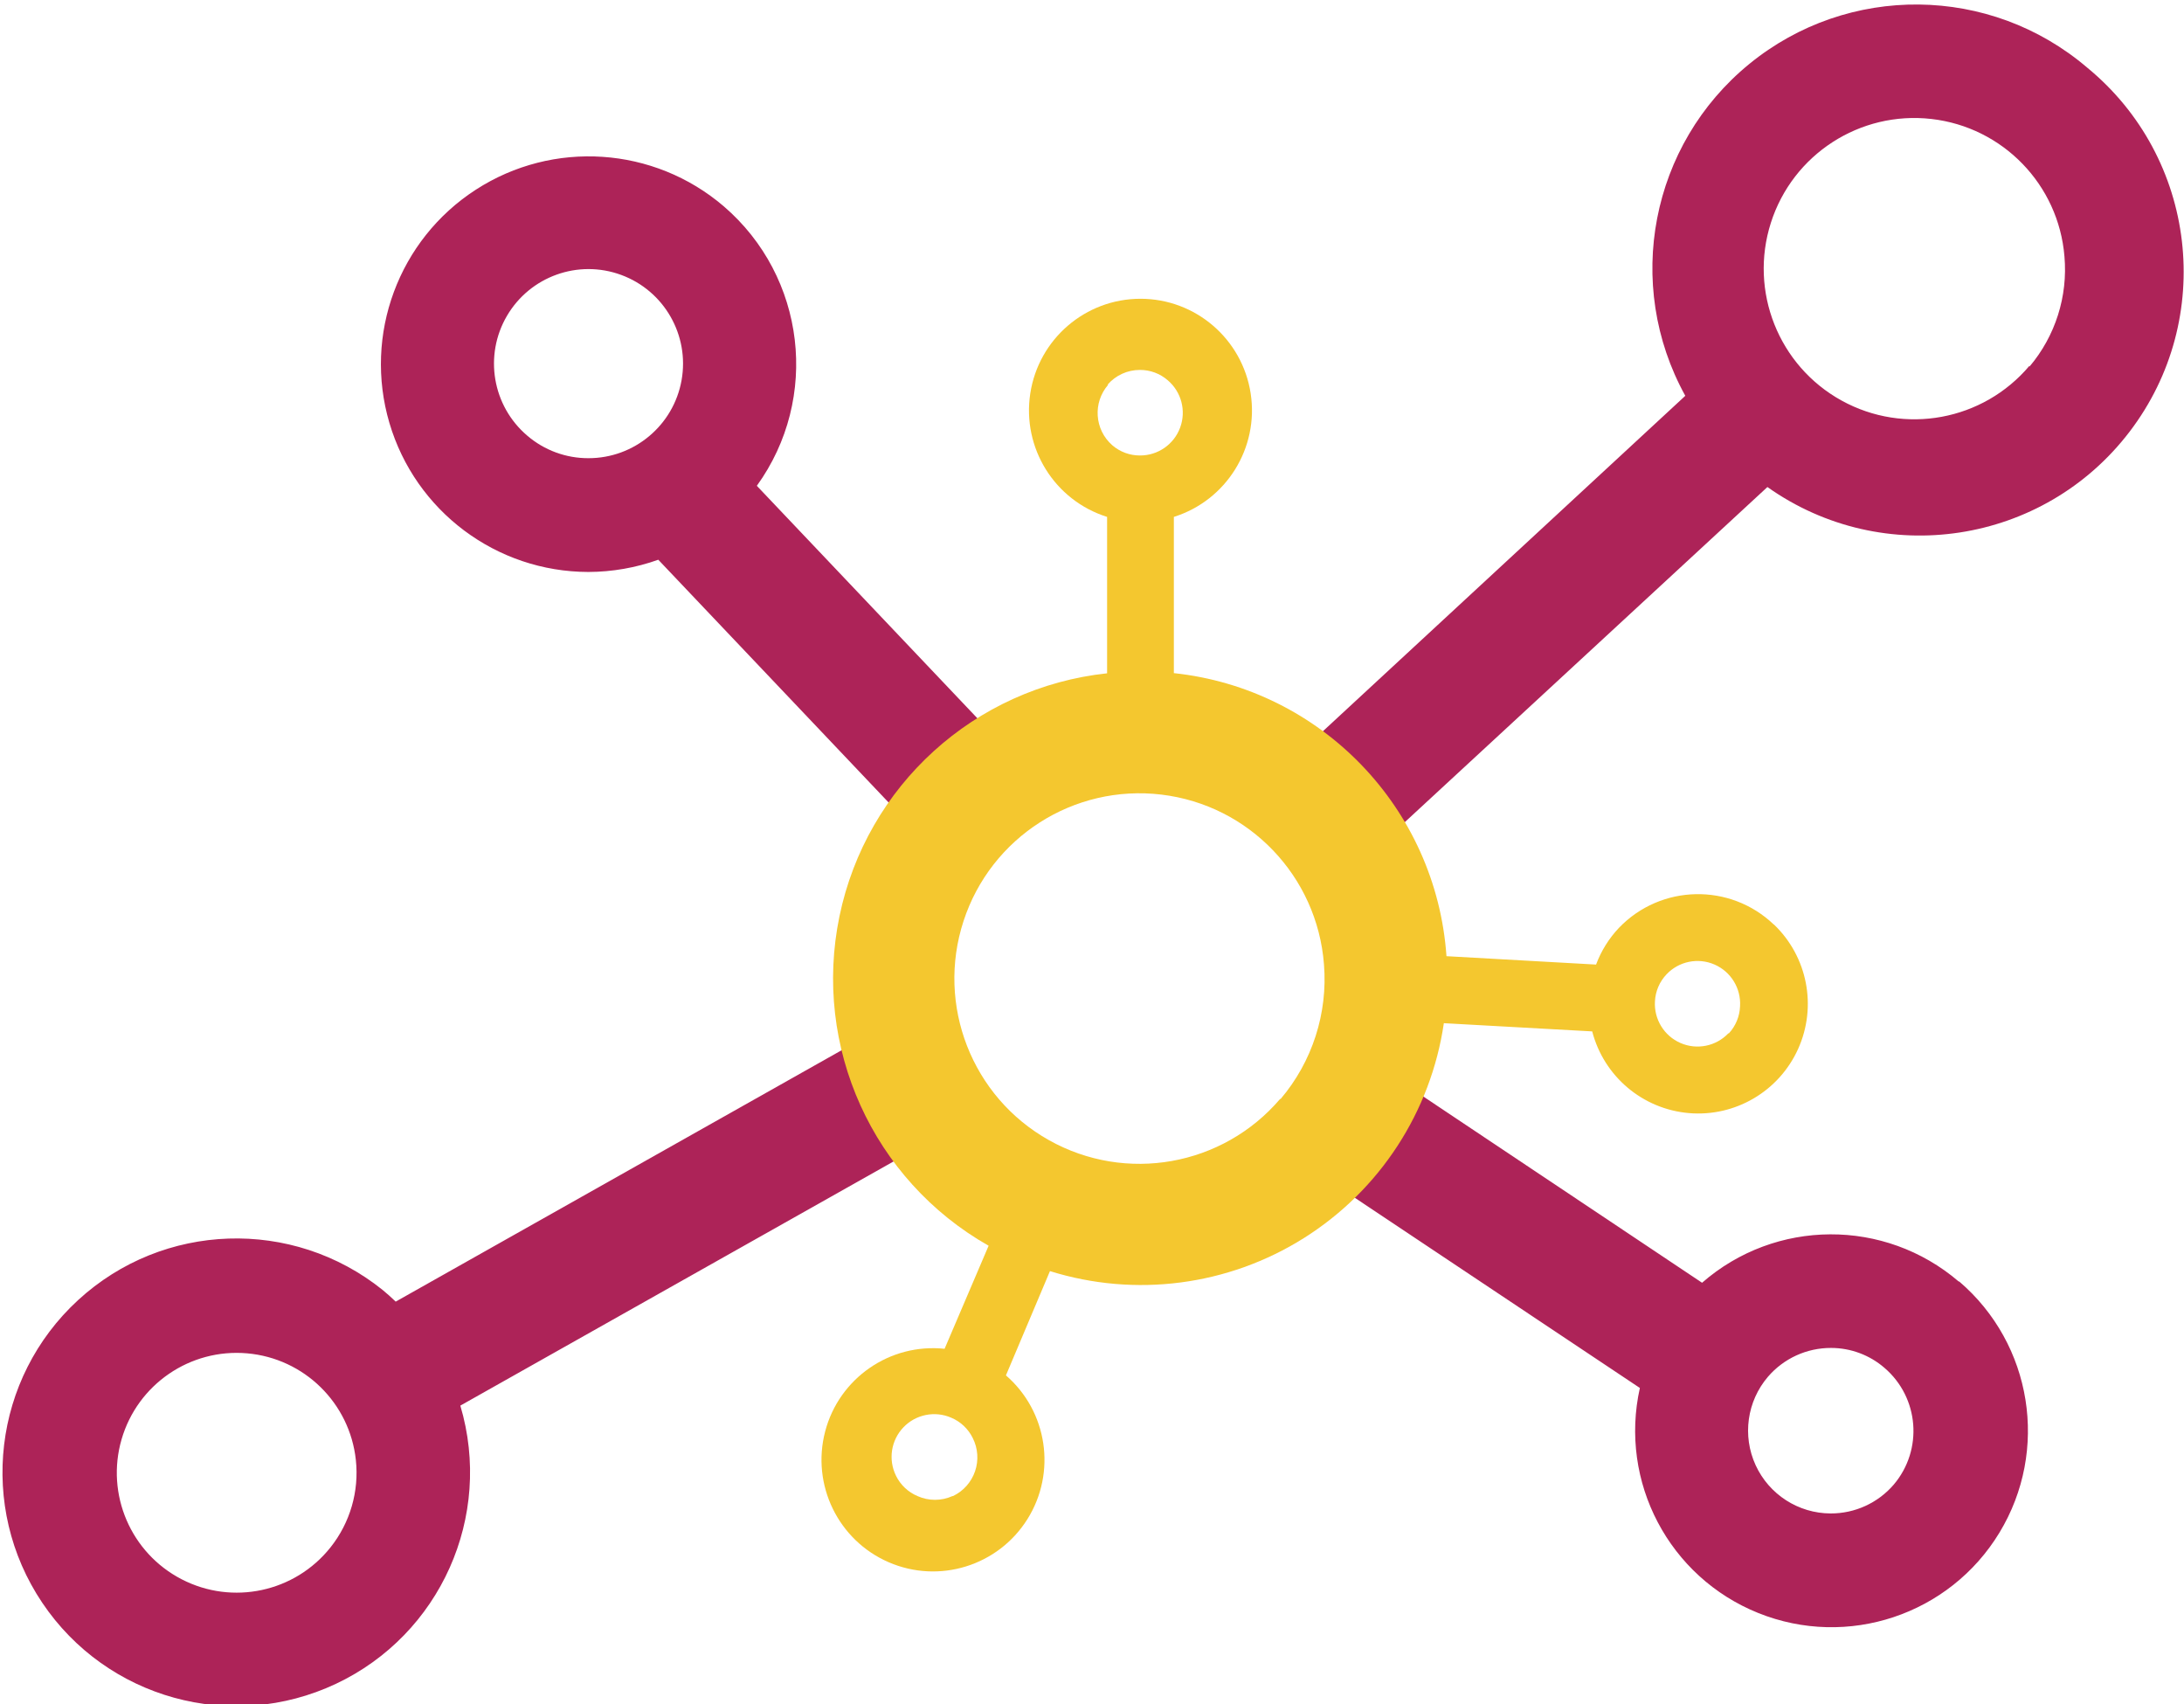
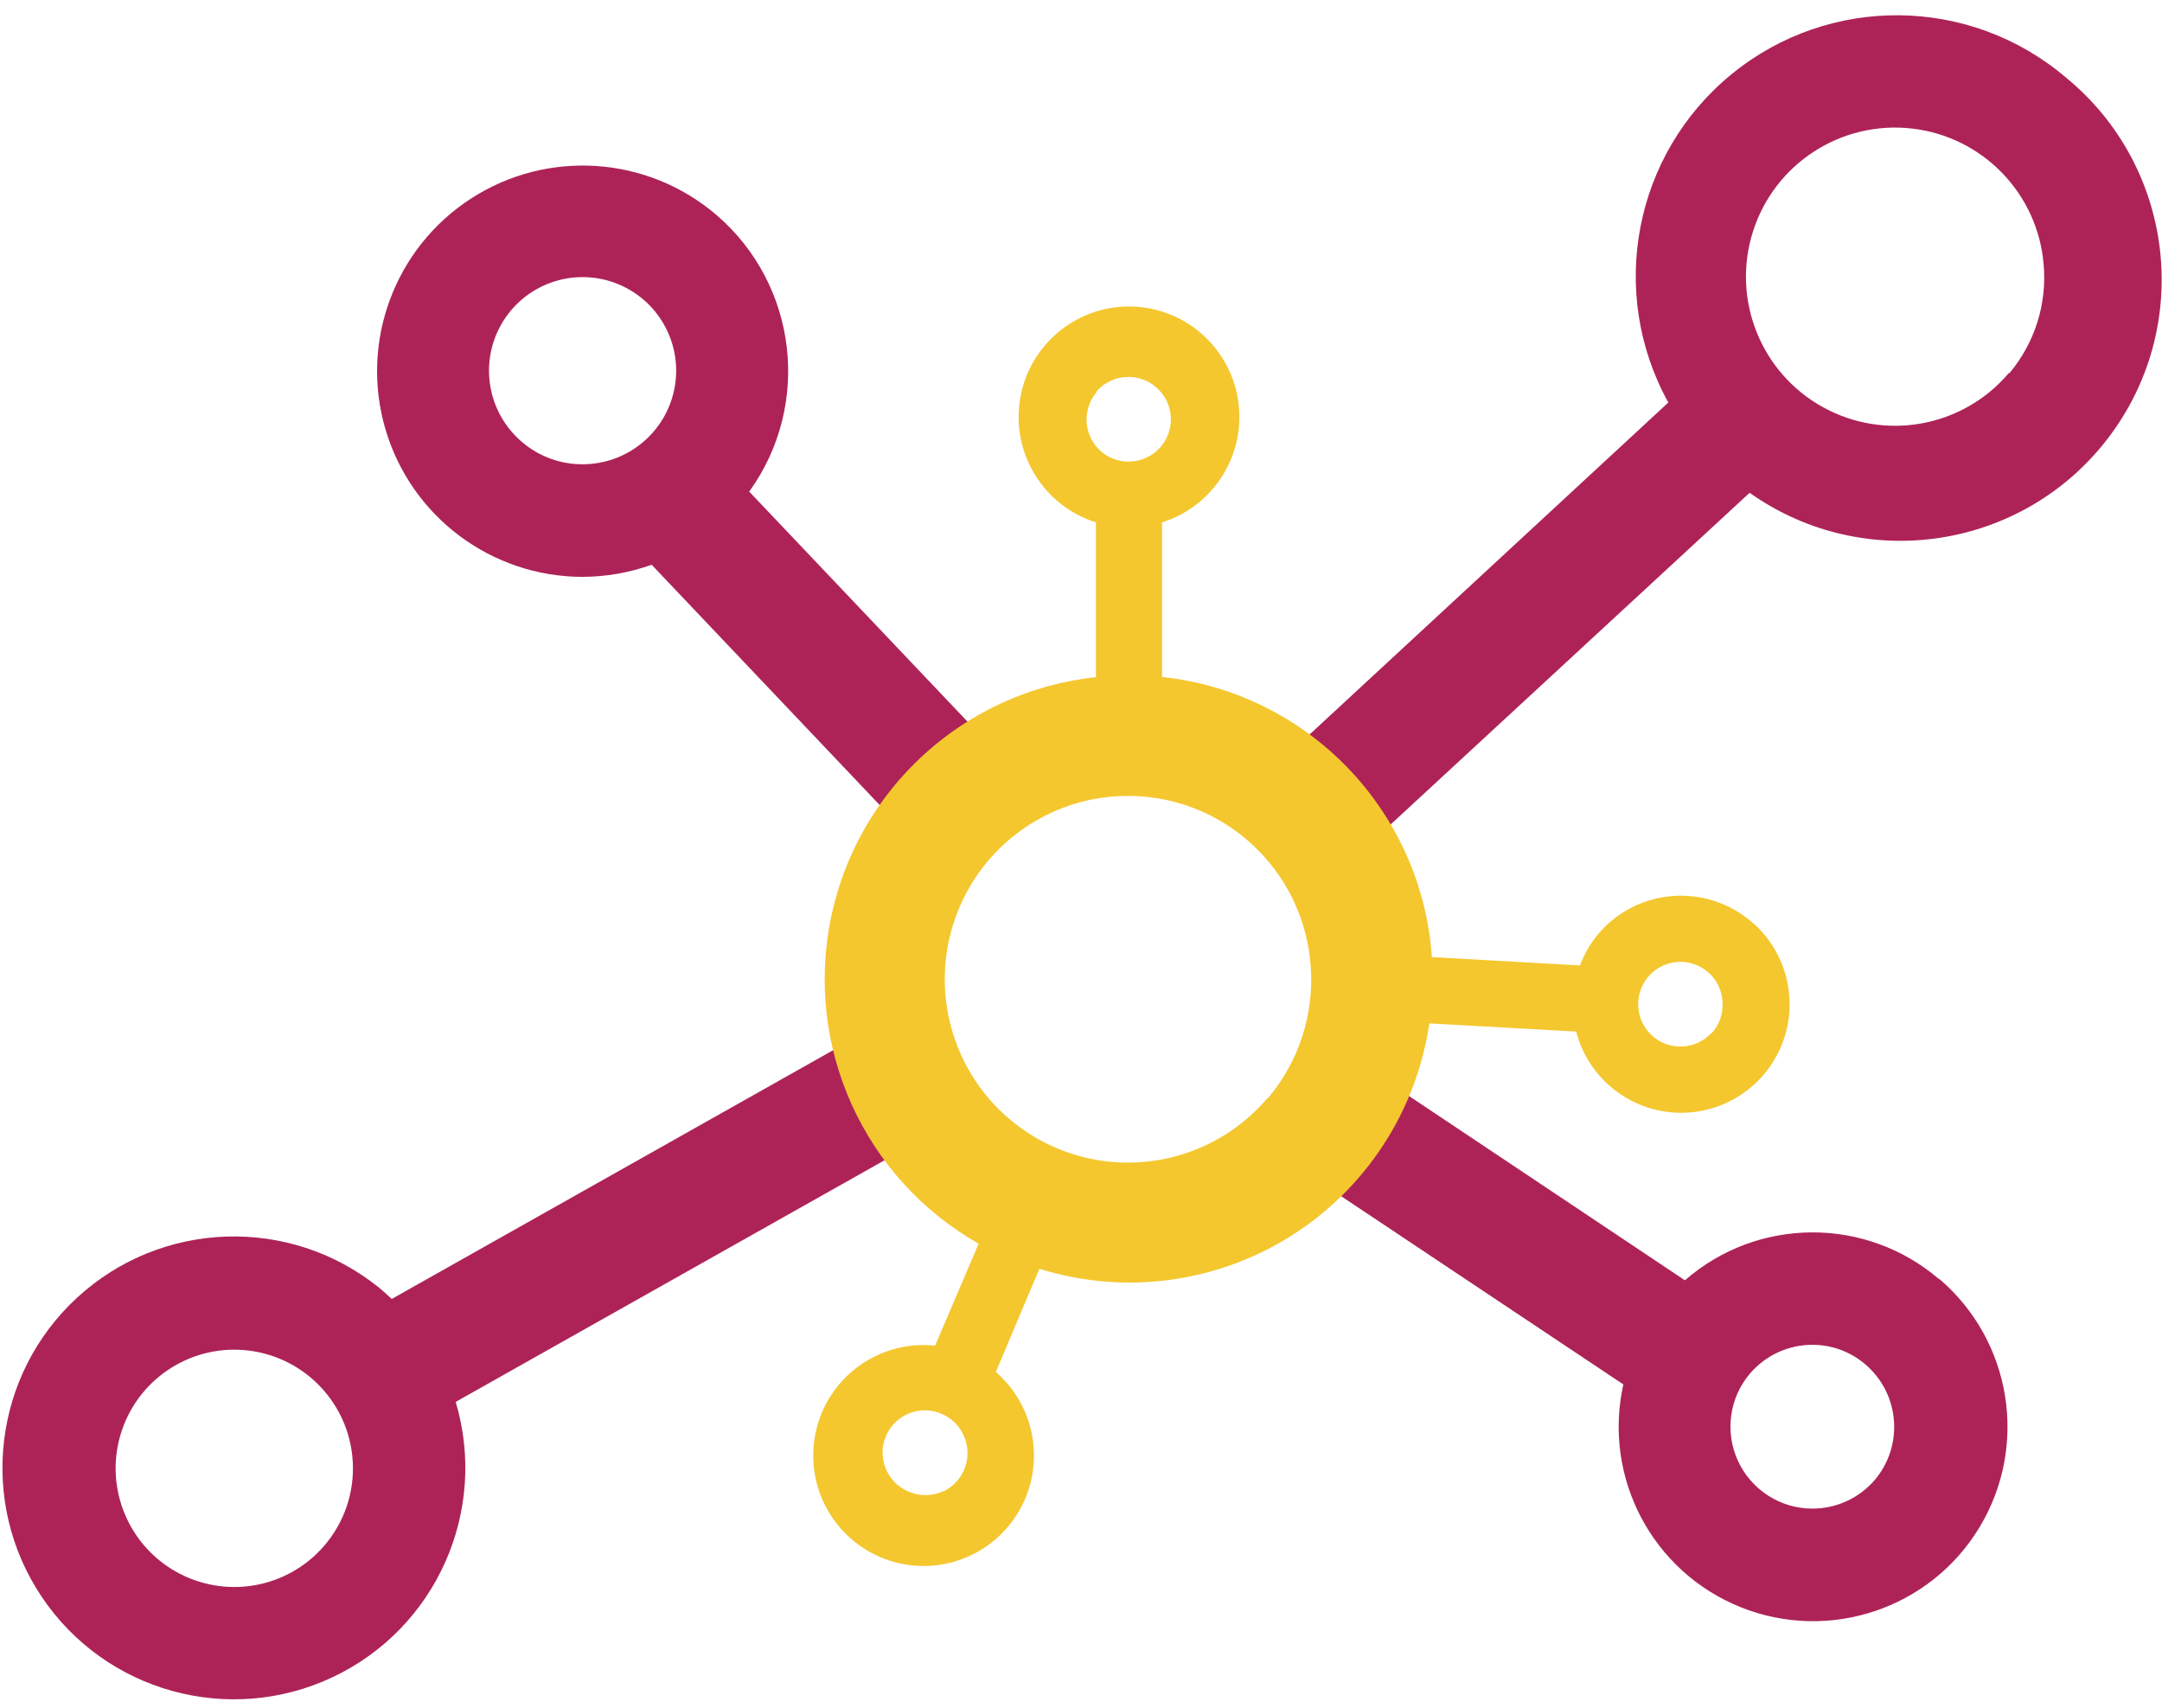
- <svg xmlns="http://www.w3.org/2000/svg" data-name="Ebene 1" viewBox="0 0 125 97.5" width="125" height="97.5">
-   <style>
-     path.fade {
-       animation: 1s fade ease-out infinite alternate;
-     }
- 
-     path.spin {
-       animation: 2.3s spin linear infinite;
-       transform-origin: 65.4px 56px;
-     }
- 
-     @keyframes fade {
-       to {
-         filter: grayscale(.8);
-         opacity: .2;
-       }
-     }
- 
-     @keyframes spin {
-       to {
-         transform: rotate(360deg);
-       }
-     }
-   </style>
+ <svg xmlns="http://www.w3.org/2000/svg" data-name="Ebene 1" viewBox="0 0 125 97.5" width="500" height="395">
  <path class="fade" d="m 41.427,11.807 a 11.89,11.89 0 1 0 -7.75,20.92 12,12 0 0 0 4,-0.7 l 15.81,16.66 a 13.45,13.45 0 0 1 5.08,-4.82 l -15.25,-16.07 a 11.9,11.9 0 0 0 -1.89,-15.99 z m -11.25,13.12 a 5.41,5.41 0 1 1 3.5,1.29 5.35,5.35 0 0 1 -3.5,-1.29 z m 20.86,33.55 -28.39,16 c -0.24,-0.23 -0.49,-0.46 -0.75,-0.67 a 13.38,13.38 0 1 0 4.45,6.62 l 28.13,-15.85 a 14,14 0 0 1 -3.44,-6.1 z m -32.12,30.06 a 6.86,6.86 0 1 1 1.45,-5 6.85,6.85 0 0 1 -1.45,5 z M 119.457,3.867 A 15.09,15.09 0 0 0 96.457,22.647 l -23.44,21.69 a 13.58,13.58 0 0 1 4.75,5.14 l 23.39,-21.61 A 15.1,15.1 0 0 0 119.457,3.867 Z m -3.3,17.06 a 8.62,8.62 0 1 1 2,-6.26 8.6,8.6 0 0 1 -2,6.31 z m -4.05,52.4 a 11.23,11.23 0 0 0 -14.69,0.07 l -18.76,-12.53 a 13.56,13.56 0 0 1 -3.9,5.81 l 19.1,12.74 a 11.24,11.24 0 1 0 18.28,-6.09 z m -3.72,11.62 a 4.74,4.74 0 0 1 -3.61,1.65 4.74,4.74 0 0 1 -3.59,-7.82 4.74,4.74 0 0 1 3.61,-1.65 4.67,4.67 0 0 1 3.06,1.14 4.75,4.75 0 0 1 0.53,6.68 z" fill="#ad2358" />
  <path class="spin" fill="#f4c72f" d="m 101.521,52.899 a 6.281,6.286 0 0 0 -8.861,0.19 6.211,6.216 0 0 0 -1.31,2.102 L 82.788,54.711 A 17.503,17.518 0 0 0 67.185,38.515 v -8.939 a 6.381,6.387 0 1 0 -3.821,0 v 8.949 a 17.553,17.568 0 0 0 -6.781,32.754 l -2.52,5.896 a 6.381,6.387 0 1 0 3.511,1.522 l 2.52,-5.966 A 17.513,17.528 0 0 0 82.638,58.545 l 8.491,0.47 A 6.271,6.276 0 1 0 101.531,52.899 Z M 54.513,85.603 a 2.44,2.442 0 0 1 -2,0 2.41,2.412 0 0 1 -1.23,-1.161 2.44,2.442 0 0 1 3.161,-3.323 2.41,2.412 0 0 1 1.23,1.161 2.45,2.453 0 0 1 -1.13,3.323 z M 63.385,22.018 a 2.44,2.442 0 0 1 1.86,-0.851 2.41,2.412 0 0 1 1.59,0.591 2.44,2.442 0 0 1 -1.59,4.304 2.41,2.412 0 0 1 -1.59,-0.591 2.45,2.453 0 0 1 -0.23,-3.454 z m 9.882,40.862 a 10.592,10.601 0 1 1 2.51,-7.698 10.572,10.581 0 0 1 -2.48,7.698 z m 25.654,-3.754 a 2.44,2.442 0 0 1 -4.201,-1.832 2.41,2.412 0 0 1 0.67,-1.552 2.44,2.442 0 0 1 4.201,1.832 2.41,2.412 0 0 1 -0.64,1.552 z" />
</svg>
